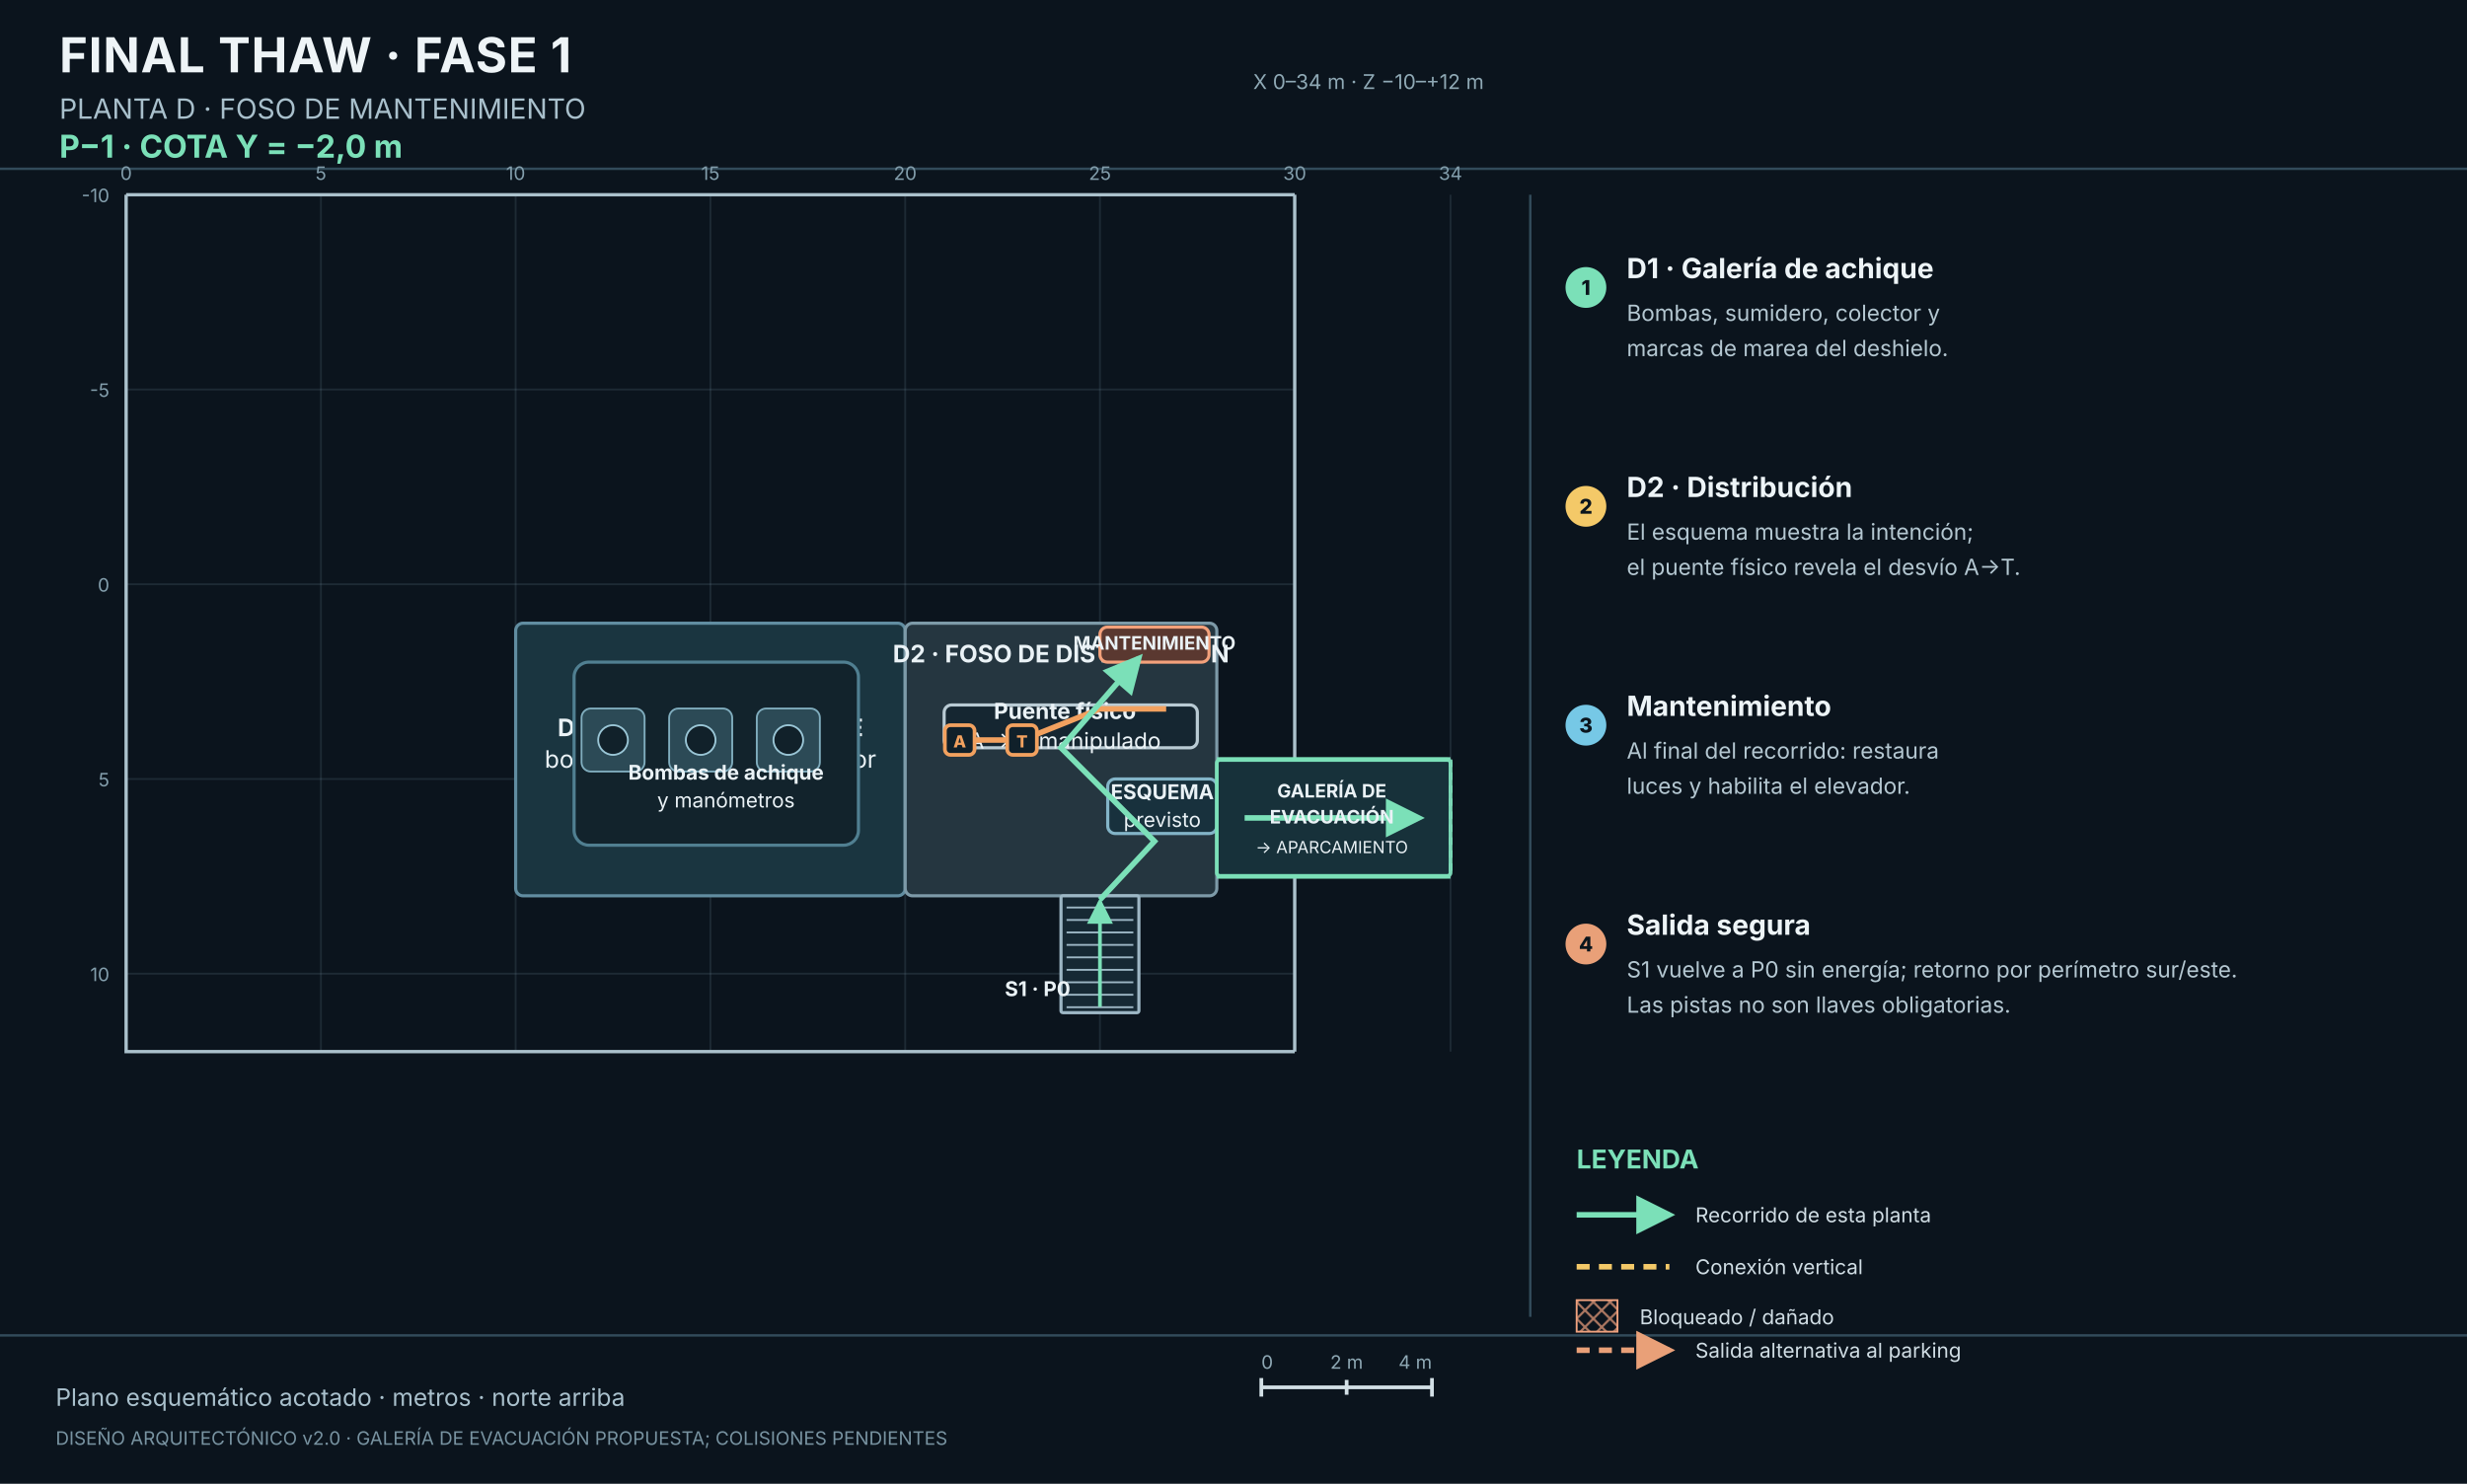
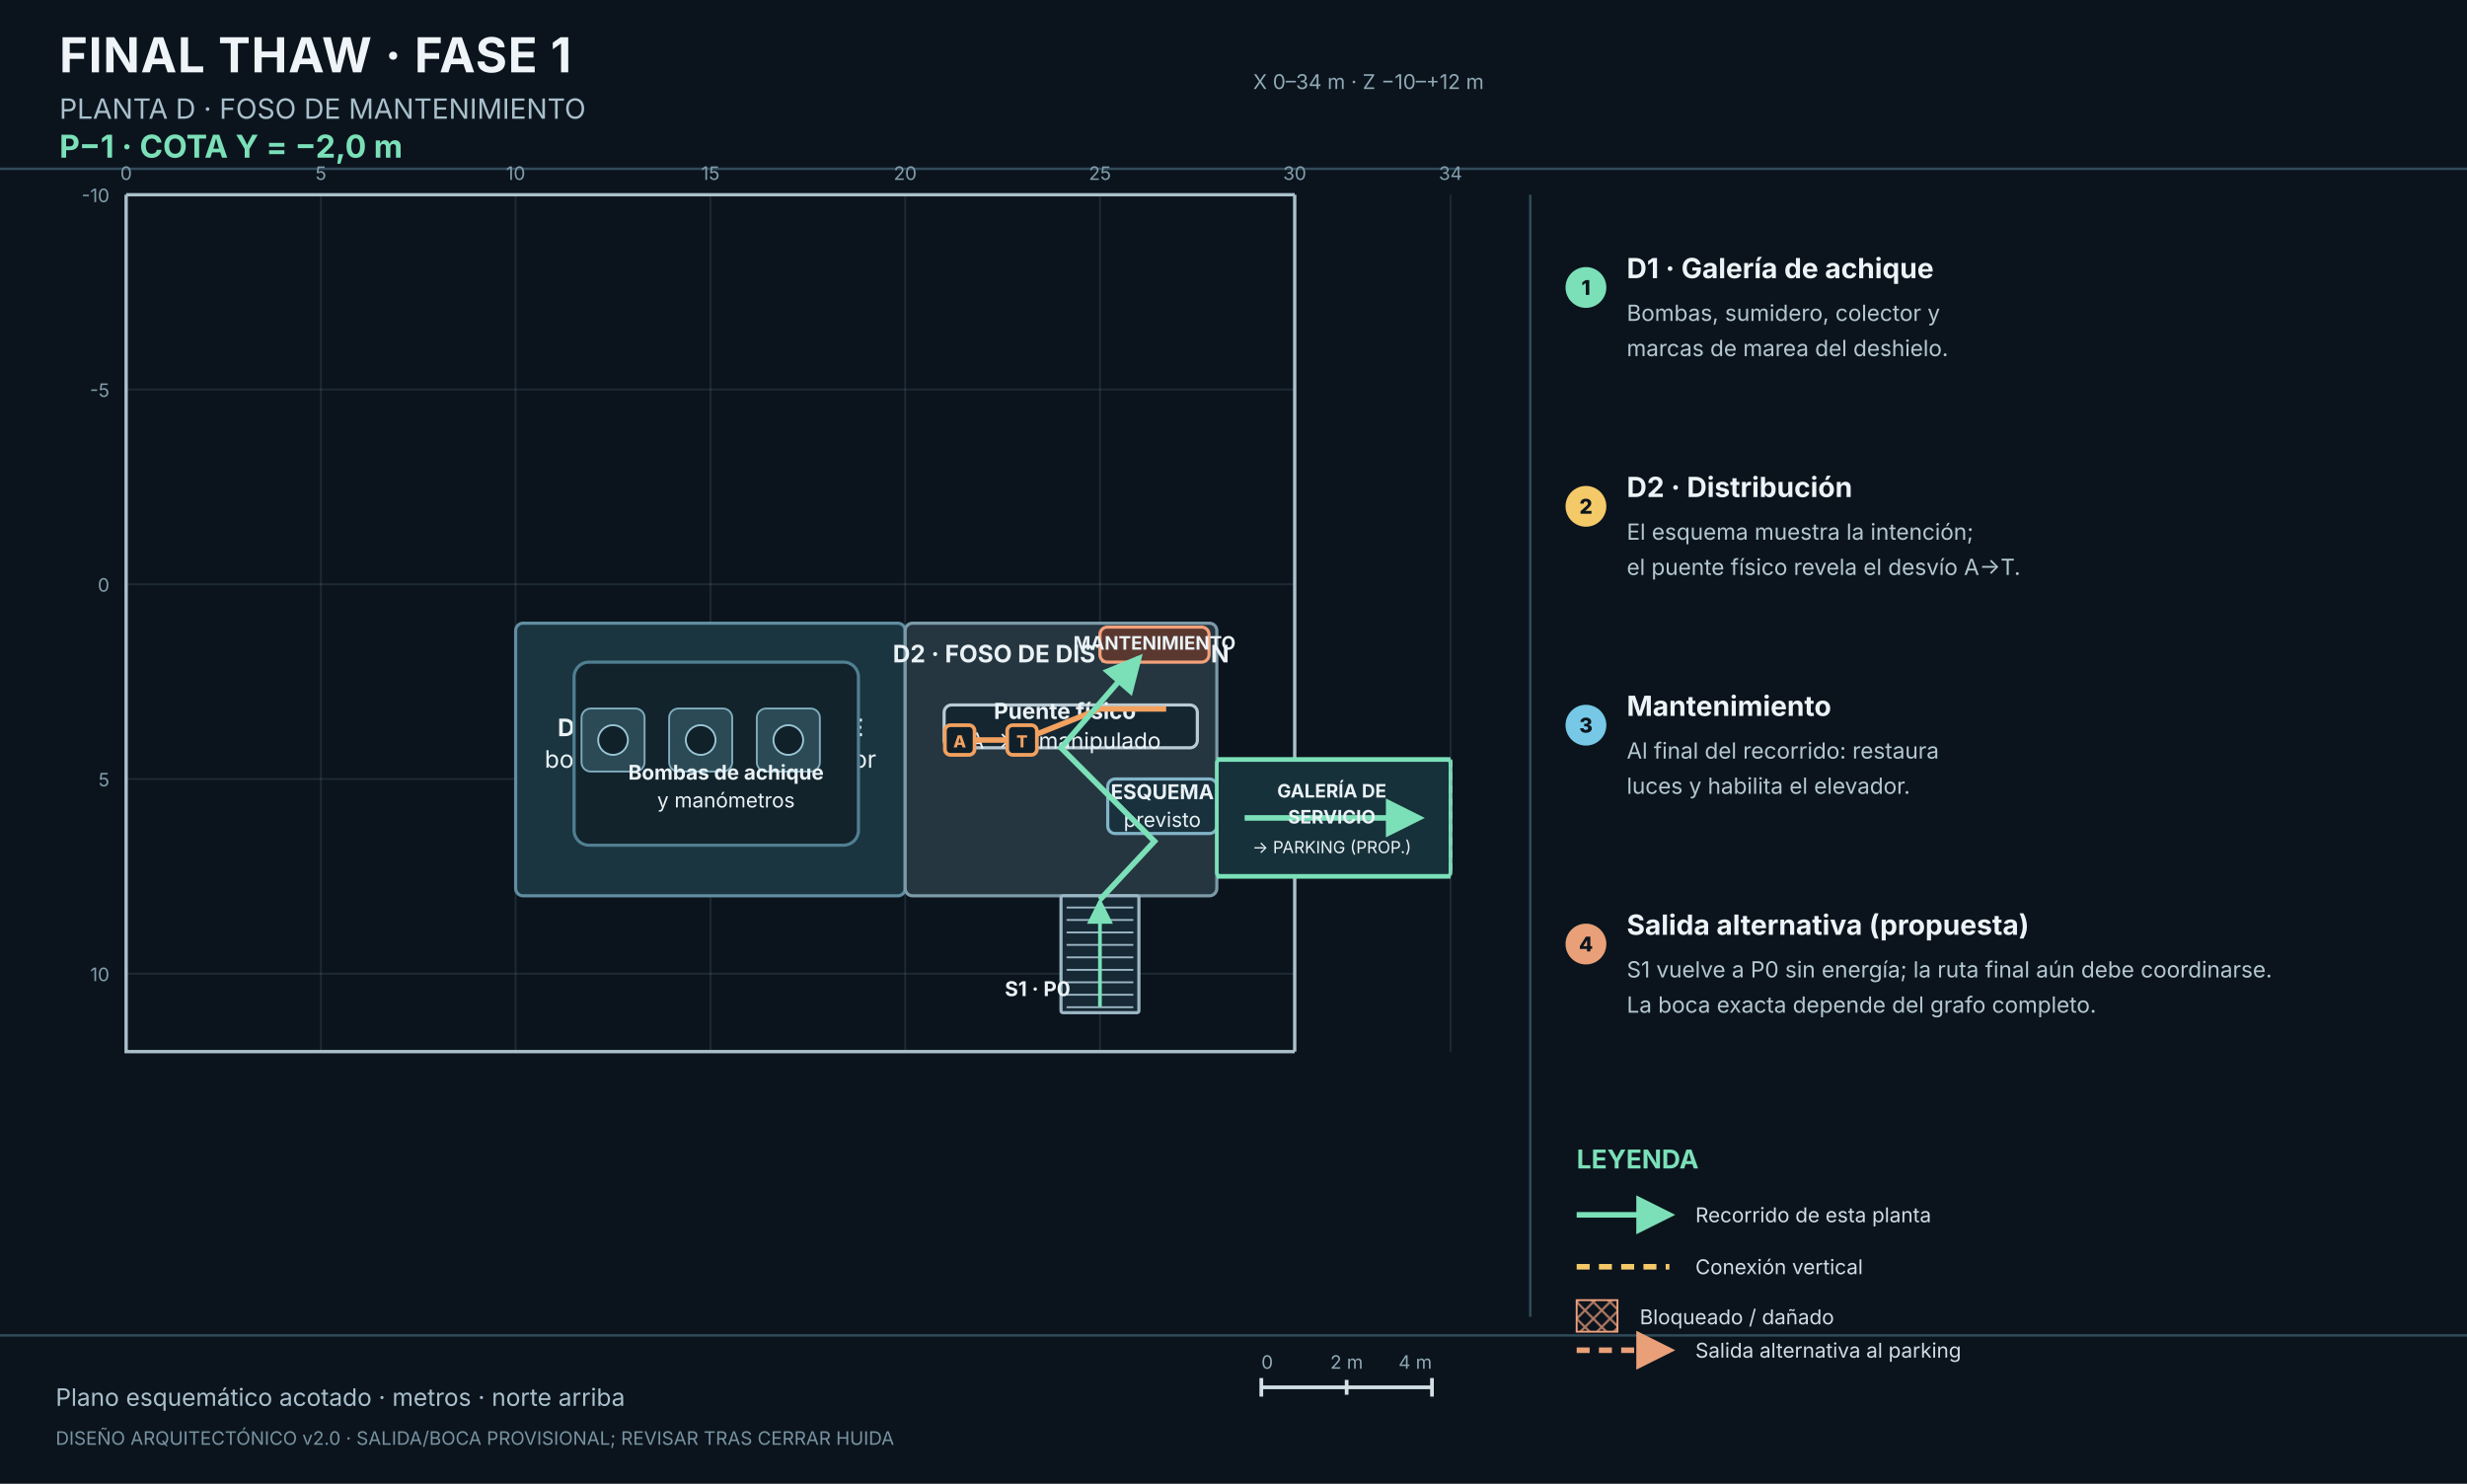
<svg xmlns="http://www.w3.org/2000/svg" viewBox="0 0 1330 800" role="img" aria-label="PLANTA D · FOSO DE MANTENIMIENTO">
  <defs>
    <marker id="arrow" viewBox="0 0 10 10" refX="8.5" refY="5" markerWidth="7" markerHeight="7" orient="auto">
      <path d="M0,0 L10,5 L0,10 z" fill="#7be0b8" />
    </marker>
    <marker id="vertical" viewBox="0 0 10 10" refX="8.5" refY="5" markerWidth="7" markerHeight="7" orient="auto">
      <path d="M0,0 L10,5 L0,10 z" fill="#f4c968" />
    </marker>
    <marker id="escape" viewBox="0 0 10 10" refX="8.5" refY="5" markerWidth="7" markerHeight="7" orient="auto">
      <path d="M0,0 L10,5 L0,10 z" fill="#e9a078" />
    </marker>
    <pattern id="blocked" width="9" height="9" patternUnits="userSpaceOnUse">
      <path d="M0,0L9,9M9,0L0,9" stroke="#efa17e" stroke-width="1.2" opacity=".7" />
    </pattern>
    <pattern id="void" width="12" height="12" patternUnits="userSpaceOnUse">
      <path d="M0,0L12,12M12,0L0,12" stroke="#64808e" stroke-width="1" opacity=".45" />
    </pattern>
  </defs>
  <style>text{font-family:Inter,Arial,sans-serif}.title{font-size:26px;font-weight:750;fill:#eef4f7;letter-spacing:.5px}.sub{font-size:15px;fill:#a9c0cc}.level{font-size:17px;font-weight:750;fill:#7be0b8}.room{font-size:13px;fill:#eaf2f6}.small{font-size:11px;fill:#d0dde4}.muted{font-size:11px;fill:#8fa9b5}</style>
  <rect width="1330" height="800" fill="#0b141d" />
  <path d="M0 91H1330M825 105V710M0 720H1330" stroke="#324b5a" stroke-width="1.3" />
  <text x="32" y="39" class="title">FINAL THAW · FASE 1</text>
  <text x="32" y="64" class="sub">PLANTA D · FOSO DE MANTENIMIENTO</text>
  <text x="32" y="85" class="level">P−1 · COTA Y = −2,0 m</text>
  <text x="800" y="48" text-anchor="end" class="muted">X 0–34 m · Z −10–+12 m</text>
  <line x1="68" y1="105" x2="68" y2="567" stroke="#7895a6" opacity=".17" />
  <text x="68" y="97" font-size="10" text-anchor="middle" fill="#839eac">0</text>
  <line x1="173" y1="105" x2="173" y2="567" stroke="#7895a6" opacity=".17" />
  <text x="173" y="97" font-size="10" text-anchor="middle" fill="#839eac">5</text>
  <line x1="278" y1="105" x2="278" y2="567" stroke="#7895a6" opacity=".17" />
  <text x="278" y="97" font-size="10" text-anchor="middle" fill="#839eac">10</text>
  <line x1="383" y1="105" x2="383" y2="567" stroke="#7895a6" opacity=".17" />
  <text x="383" y="97" font-size="10" text-anchor="middle" fill="#839eac">15</text>
  <line x1="488" y1="105" x2="488" y2="567" stroke="#7895a6" opacity=".17" />
  <text x="488" y="97" font-size="10" text-anchor="middle" fill="#839eac">20</text>
  <line x1="593" y1="105" x2="593" y2="567" stroke="#7895a6" opacity=".17" />
  <text x="593" y="97" font-size="10" text-anchor="middle" fill="#839eac">25</text>
  <line x1="698" y1="105" x2="698" y2="567" stroke="#7895a6" opacity=".17" />
  <text x="698" y="97" font-size="10" text-anchor="middle" fill="#839eac">30</text>
  <line x1="68" y1="105" x2="698" y2="105" stroke="#7895a6" opacity=".17" />
  <text x="59" y="109" font-size="10" text-anchor="end" fill="#839eac">-10</text>
  <line x1="68" y1="210" x2="698" y2="210" stroke="#7895a6" opacity=".17" />
  <text x="59" y="214" font-size="10" text-anchor="end" fill="#839eac">-5</text>
  <line x1="68" y1="315" x2="698" y2="315" stroke="#7895a6" opacity=".17" />
  <text x="59" y="319" font-size="10" text-anchor="end" fill="#839eac">0</text>
  <line x1="68" y1="420" x2="698" y2="420" stroke="#7895a6" opacity=".17" />
  <text x="59" y="424" font-size="10" text-anchor="end" fill="#839eac">5</text>
  <line x1="68" y1="525" x2="698" y2="525" stroke="#7895a6" opacity=".17" />
  <text x="59" y="529" font-size="10" text-anchor="end" fill="#839eac">10</text>
  <path d="M68 105H698 M68 105V567H698 M698 105V409.5 M698 472.5V567" fill="none" stroke="#abc1cc" stroke-width="1.8" />
  <rect x="278" y="336" width="210" height="147" rx="4" fill="#1a3540" stroke="#618da1" stroke-width="1.7" />
  <text x="383" y="396.933" text-anchor="middle" font-size="13" font-family="Inter,Arial,sans-serif" font-weight="700" fill="#eaf2f6">D1 · GALERÍA DE ACHIQUE</text>
  <text x="383" y="413.933" text-anchor="middle" font-size="13" font-family="Inter,Arial,sans-serif" font-weight="400" fill="#eaf2f6">bombas · sumidero · colector</text>
  <rect x="488" y="336" width="168" height="147" rx="4" fill="#253640" stroke="#7d9aa8" stroke-width="1.7" />
  <text x="572" y="357.133" text-anchor="middle" font-size="13" font-family="Inter,Arial,sans-serif" font-weight="700" fill="#eaf2f6">D2 · FOSO DE DISTRIBUCIÓN</text>
  <rect x="309.5" y="357" width="153.3" height="98.7" rx="8" fill="#12232c" stroke="#507f91" stroke-width="1.7" />
  <rect x="313.5" y="382" width="34" height="34" rx="5" fill="#2c4a56" stroke="#80adbe" />
  <circle cx="330.5" cy="399" r="8" fill="#11212a" stroke="#9ac6d6" />
  <rect x="360.75" y="382" width="34" height="34" rx="5" fill="#2c4a56" stroke="#80adbe" />
  <circle cx="377.75" cy="399" r="8" fill="#11212a" stroke="#9ac6d6" />
  <rect x="408" y="382" width="34" height="34" rx="5" fill="#2c4a56" stroke="#80adbe" />
  <circle cx="425" cy="399" r="8" fill="#11212a" stroke="#9ac6d6" />
  <text x="391.4" y="420.367" text-anchor="middle" font-size="11" font-family="Inter,Arial,sans-serif" font-weight="700" fill="#eaf2f6">Bombas de achique</text>
  <text x="391.4" y="435.367" text-anchor="middle" font-size="11" font-family="Inter,Arial,sans-serif" font-weight="400" fill="#eaf2f6">y manómetros</text>
  <rect x="509" y="380.1" width="136.5" height="23.1" rx="4" fill="#152631" stroke="#b9cbd4" stroke-width="1.7" />
  <text x="574.1" y="387.65" text-anchor="middle" font-size="12" font-family="Inter,Arial,sans-serif" font-weight="700" fill="#eaf2f6">Puente físico</text>
  <text x="574.1" y="403.65" text-anchor="middle" font-size="12" font-family="Inter,Arial,sans-serif" font-weight="400" fill="#eaf2f6">A → T manipulado</text>
  <path d="M517.4 399 L551 399 L593 382.2 L628.7 382.2" fill="none" stroke="#f2a15f" stroke-width="3" />
  <rect x="509.4" y="391" width="16" height="16" rx="3" fill="#10202a" stroke="#f2a15f" stroke-width="2" />
  <text x="517.4" y="403" text-anchor="middle" font-size="9" font-family="Inter,Arial,sans-serif" font-weight="800" fill="#f2a15f">A</text>
  <rect x="543" y="391" width="16" height="16" rx="3" fill="#10202a" stroke="#f2a15f" stroke-width="2" />
  <text x="551" y="403" text-anchor="middle" font-size="9" font-family="Inter,Arial,sans-serif" font-weight="800" fill="#f2a15f">T</text>
  <rect x="597.2" y="420" width="58.8" height="29.4" rx="4" fill="#18313d" stroke="#83b4c8" stroke-width="1.7" />
  <text x="626.6" y="430.867" text-anchor="middle" font-size="11" font-family="Inter,Arial,sans-serif" font-weight="700" fill="#eaf2f6">ESQUEMA</text>
  <text x="626.6" y="445.867" text-anchor="middle" font-size="11" font-family="Inter,Arial,sans-serif" font-weight="400" fill="#eaf2f6">previsto</text>
  <rect x="593" y="338.1" width="58.8" height="18.9" rx="4" fill="#5a3830" stroke="#f4a17b" stroke-width="1.7" />
  <text x="622.4" y="350.253" text-anchor="middle" font-size="10" font-family="Inter,Arial,sans-serif" font-weight="700" fill="#eaf2f6">MANTENIMIENTO</text>
  <rect x="572" y="483" width="42" height="63" rx="1" fill="#162934" stroke="#9db7c5" stroke-width="1.7" />
  <line x1="575" y1="489.3" x2="611" y2="489.3" stroke="#9db7c5" stroke-width="1" />
  <line x1="575" y1="496.02" x2="611" y2="496.02" stroke="#9db7c5" stroke-width="1" />
  <line x1="575" y1="502.74" x2="611" y2="502.74" stroke="#9db7c5" stroke-width="1" />
  <line x1="575" y1="509.46" x2="611" y2="509.46" stroke="#9db7c5" stroke-width="1" />
  <line x1="575" y1="516.18" x2="611" y2="516.18" stroke="#9db7c5" stroke-width="1" />
  <line x1="575" y1="522.9" x2="611" y2="522.9" stroke="#9db7c5" stroke-width="1" />
  <line x1="575" y1="529.62" x2="611" y2="529.62" stroke="#9db7c5" stroke-width="1" />
  <line x1="575" y1="536.34" x2="611" y2="536.34" stroke="#9db7c5" stroke-width="1" />
  <line x1="575" y1="543.06" x2="611" y2="543.06" stroke="#9db7c5" stroke-width="1" />
  <polyline points="593,542.85 593,486.15" fill="none" stroke="#7be0b8" stroke-width="2" marker-end="url(#arrow)" />
  <text x="559.4" y="537.067" text-anchor="middle" font-size="11" font-family="Inter,Arial,sans-serif" font-weight="700" fill="#eaf2f6">S1 · P0</text>
  <polyline points="593,485.1 622.4,453.6 572,403.2 614,354.9" fill="none" stroke="#7be0b8" stroke-width="3" marker-end="url(#arrow)" />
  <circle cx="855" cy="155" r="11" fill="#7be0b8" />
  <text x="855" y="159" font-size="11" text-anchor="middle" font-weight="800" fill="#0b151d">1</text>
  <text x="877" y="150" font-size="15" font-weight="700" fill="#edf4f7">D1 · Galería de achique</text>
  <text x="877" y="173" font-size="12" fill="#b4c7d1">Bombas, sumidero, colector y</text>
  <text x="877" y="192" font-size="12" fill="#b4c7d1">marcas de marea del deshielo.</text>
  <circle cx="855" cy="273" r="11" fill="#f4c968" />
  <text x="855" y="277" font-size="11" text-anchor="middle" font-weight="800" fill="#0b151d">2</text>
  <text x="877" y="268" font-size="15" font-weight="700" fill="#edf4f7">D2 · Distribución</text>
  <text x="877" y="291" font-size="12" fill="#b4c7d1">El esquema muestra la intención;</text>
  <text x="877" y="310" font-size="12" fill="#b4c7d1">el puente físico revela el desvío A→T.</text>
  <circle cx="855" cy="391" r="11" fill="#76c8e6" />
  <text x="855" y="395" font-size="11" text-anchor="middle" font-weight="800" fill="#0b151d">3</text>
  <text x="877" y="386" font-size="15" font-weight="700" fill="#edf4f7">Mantenimiento</text>
  <text x="877" y="409" font-size="12" fill="#b4c7d1">Al final del recorrido: restaura</text>
  <text x="877" y="428" font-size="12" fill="#b4c7d1">luces y habilita el elevador.</text>
  <circle cx="855" cy="509" r="11" fill="#e9a078" />
  <text x="855" y="513" font-size="11" text-anchor="middle" font-weight="800" fill="#0b151d">4</text>
-   <text x="877" y="504" font-size="15" font-weight="700" fill="#edf4f7">Salida segura</text>
-   <text x="877" y="527" font-size="12" fill="#b4c7d1">S1 vuelve a P0 sin energía; retorno por perímetro sur/este.</text>
-   <text x="877" y="546" font-size="12" fill="#b4c7d1">Las pistas no son llaves obligatorias.</text>
+   <text x="877" y="504" font-size="15" font-weight="700" fill="#edf4f7">Salida alternativa (propuesta)</text>
+   <text x="877" y="527" font-size="12" fill="#b4c7d1">S1 vuelve a P0 sin energía; la ruta final aún debe coordinarse.</text>
+   <text x="877" y="546" font-size="12" fill="#b4c7d1">La boca exacta depende del grafo completo.</text>
  <rect x="656" y="409.5" width="126" height="63" rx="2" fill="#17313a" stroke="#7be0b8" stroke-width="2" />
  <path d="M656 409.5H782 M656 472.5H782" stroke="#7be0b8" stroke-width="2.5" />
  <path d="M671 441H765" stroke="#7be0b8" stroke-width="3" marker-end="url(#arrow)" />
  <text x="718" y="430" text-anchor="middle" font-size="10" font-weight="700" fill="#eaf2f6">GALERÍA DE</text>
-   <text x="718" y="444" text-anchor="middle" font-size="10" font-weight="700" fill="#eaf2f6">EVACUACIÓN</text>
-   <text x="718" y="460" text-anchor="middle" font-size="9" fill="#eaf2f6">→ APARCAMIENTO</text>
+   <text x="718" y="444" text-anchor="middle" font-size="10" font-weight="700" fill="#eaf2f6">SERVICIO</text>
+   <text x="718" y="460" text-anchor="middle" font-size="9" fill="#eaf2f6">→ PARKING (PROP.)</text>
  <line x1="782" y1="409.5" x2="782" y2="472.5" stroke="#7be0b8" stroke-width="2" stroke-dasharray="4 3" />
  <line x1="782" y1="105" x2="782" y2="567" stroke="#7895a6" opacity=".17" />
  <text x="782" y="97" font-size="10" text-anchor="middle" fill="#839eac">34</text>
  <g transform="translate(850 630)">
    <text x="0" y="0" font-size="14" font-weight="750" fill="#7be0b8">LEYENDA</text>
    <line x1="0" y1="25" x2="50" y2="25" stroke="#7be0b8" stroke-width="3" marker-end="url(#arrow)" />
    <text x="64" y="29" class="small">Recorrido de esta planta</text>
    <line x1="0" y1="53" x2="50" y2="53" stroke="#f4c968" stroke-width="3" stroke-dasharray="7 5" />
    <text x="64" y="57" class="small">Conexión vertical</text>
    <rect x="0" y="71" width="22" height="17" fill="url(#blocked)" stroke="#efa17e" />
    <text x="34" y="84" class="small">Bloqueado / dañado</text>
    <line x1="0" y1="98" x2="50" y2="98" stroke="#e9a078" stroke-width="3" stroke-dasharray="7 5" marker-end="url(#escape)" />
    <text x="64" y="102" class="small">Salida alternativa al parking</text>
  </g>
  <text x="30" y="758" font-size="13" fill="#a9c0cc">Plano esquemático acotado · metros · norte arriba</text>
-   <text x="30" y="779" font-size="10" fill="#7893a1">DISEÑO ARQUITECTÓNICO v2.0 · GALERÍA DE EVACUACIÓN PROPUESTA; COLISIONES PENDIENTES</text>
+   <text x="30" y="779" font-size="10" fill="#7893a1">DISEÑO ARQUITECTÓNICO v2.0 · SALIDA/BOCA PROVISIONAL; REVISAR TRAS CERRAR HUIDA</text>
  <path d="M680 748H772M680 743V753M726 744V752M772 743V753" stroke="#d3e0e6" stroke-width="2" />
  <text x="680" y="738" font-size="10" fill="#8fa9b5">0</text>
  <text x="726" y="738" font-size="10" text-anchor="middle" fill="#8fa9b5">2 m</text>
  <text x="772" y="738" font-size="10" text-anchor="end" fill="#8fa9b5">4 m</text>
</svg>
